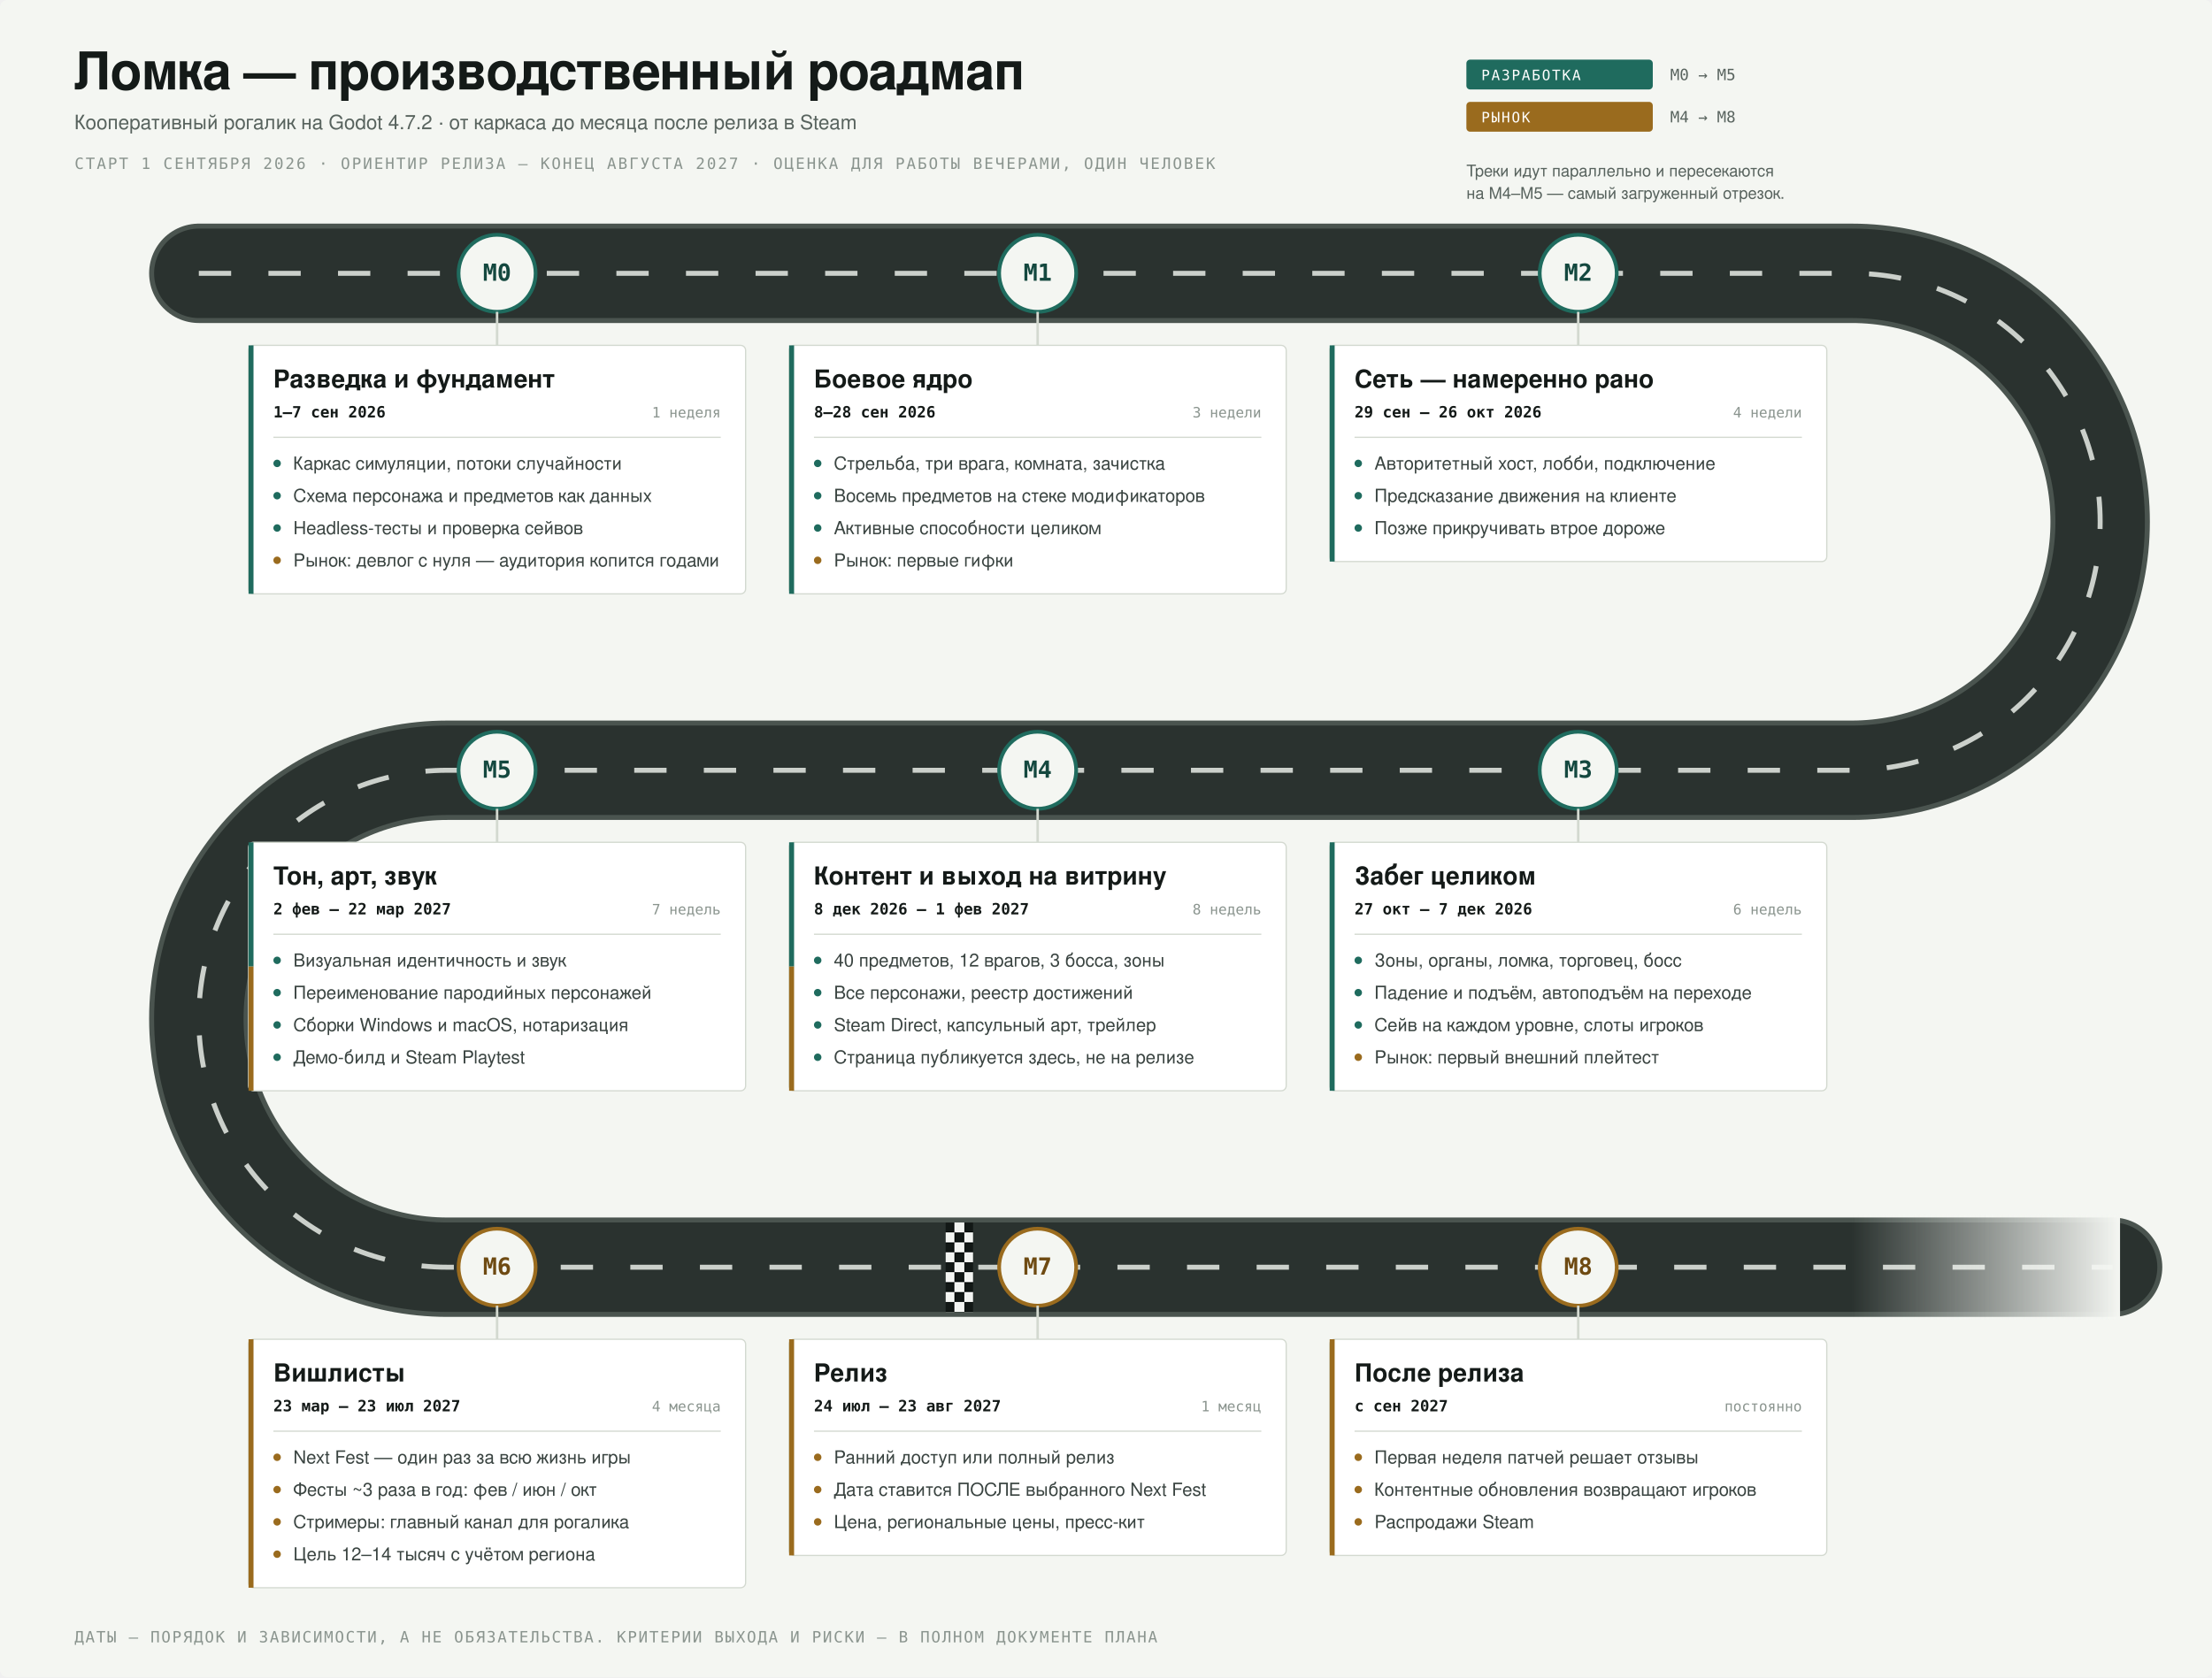
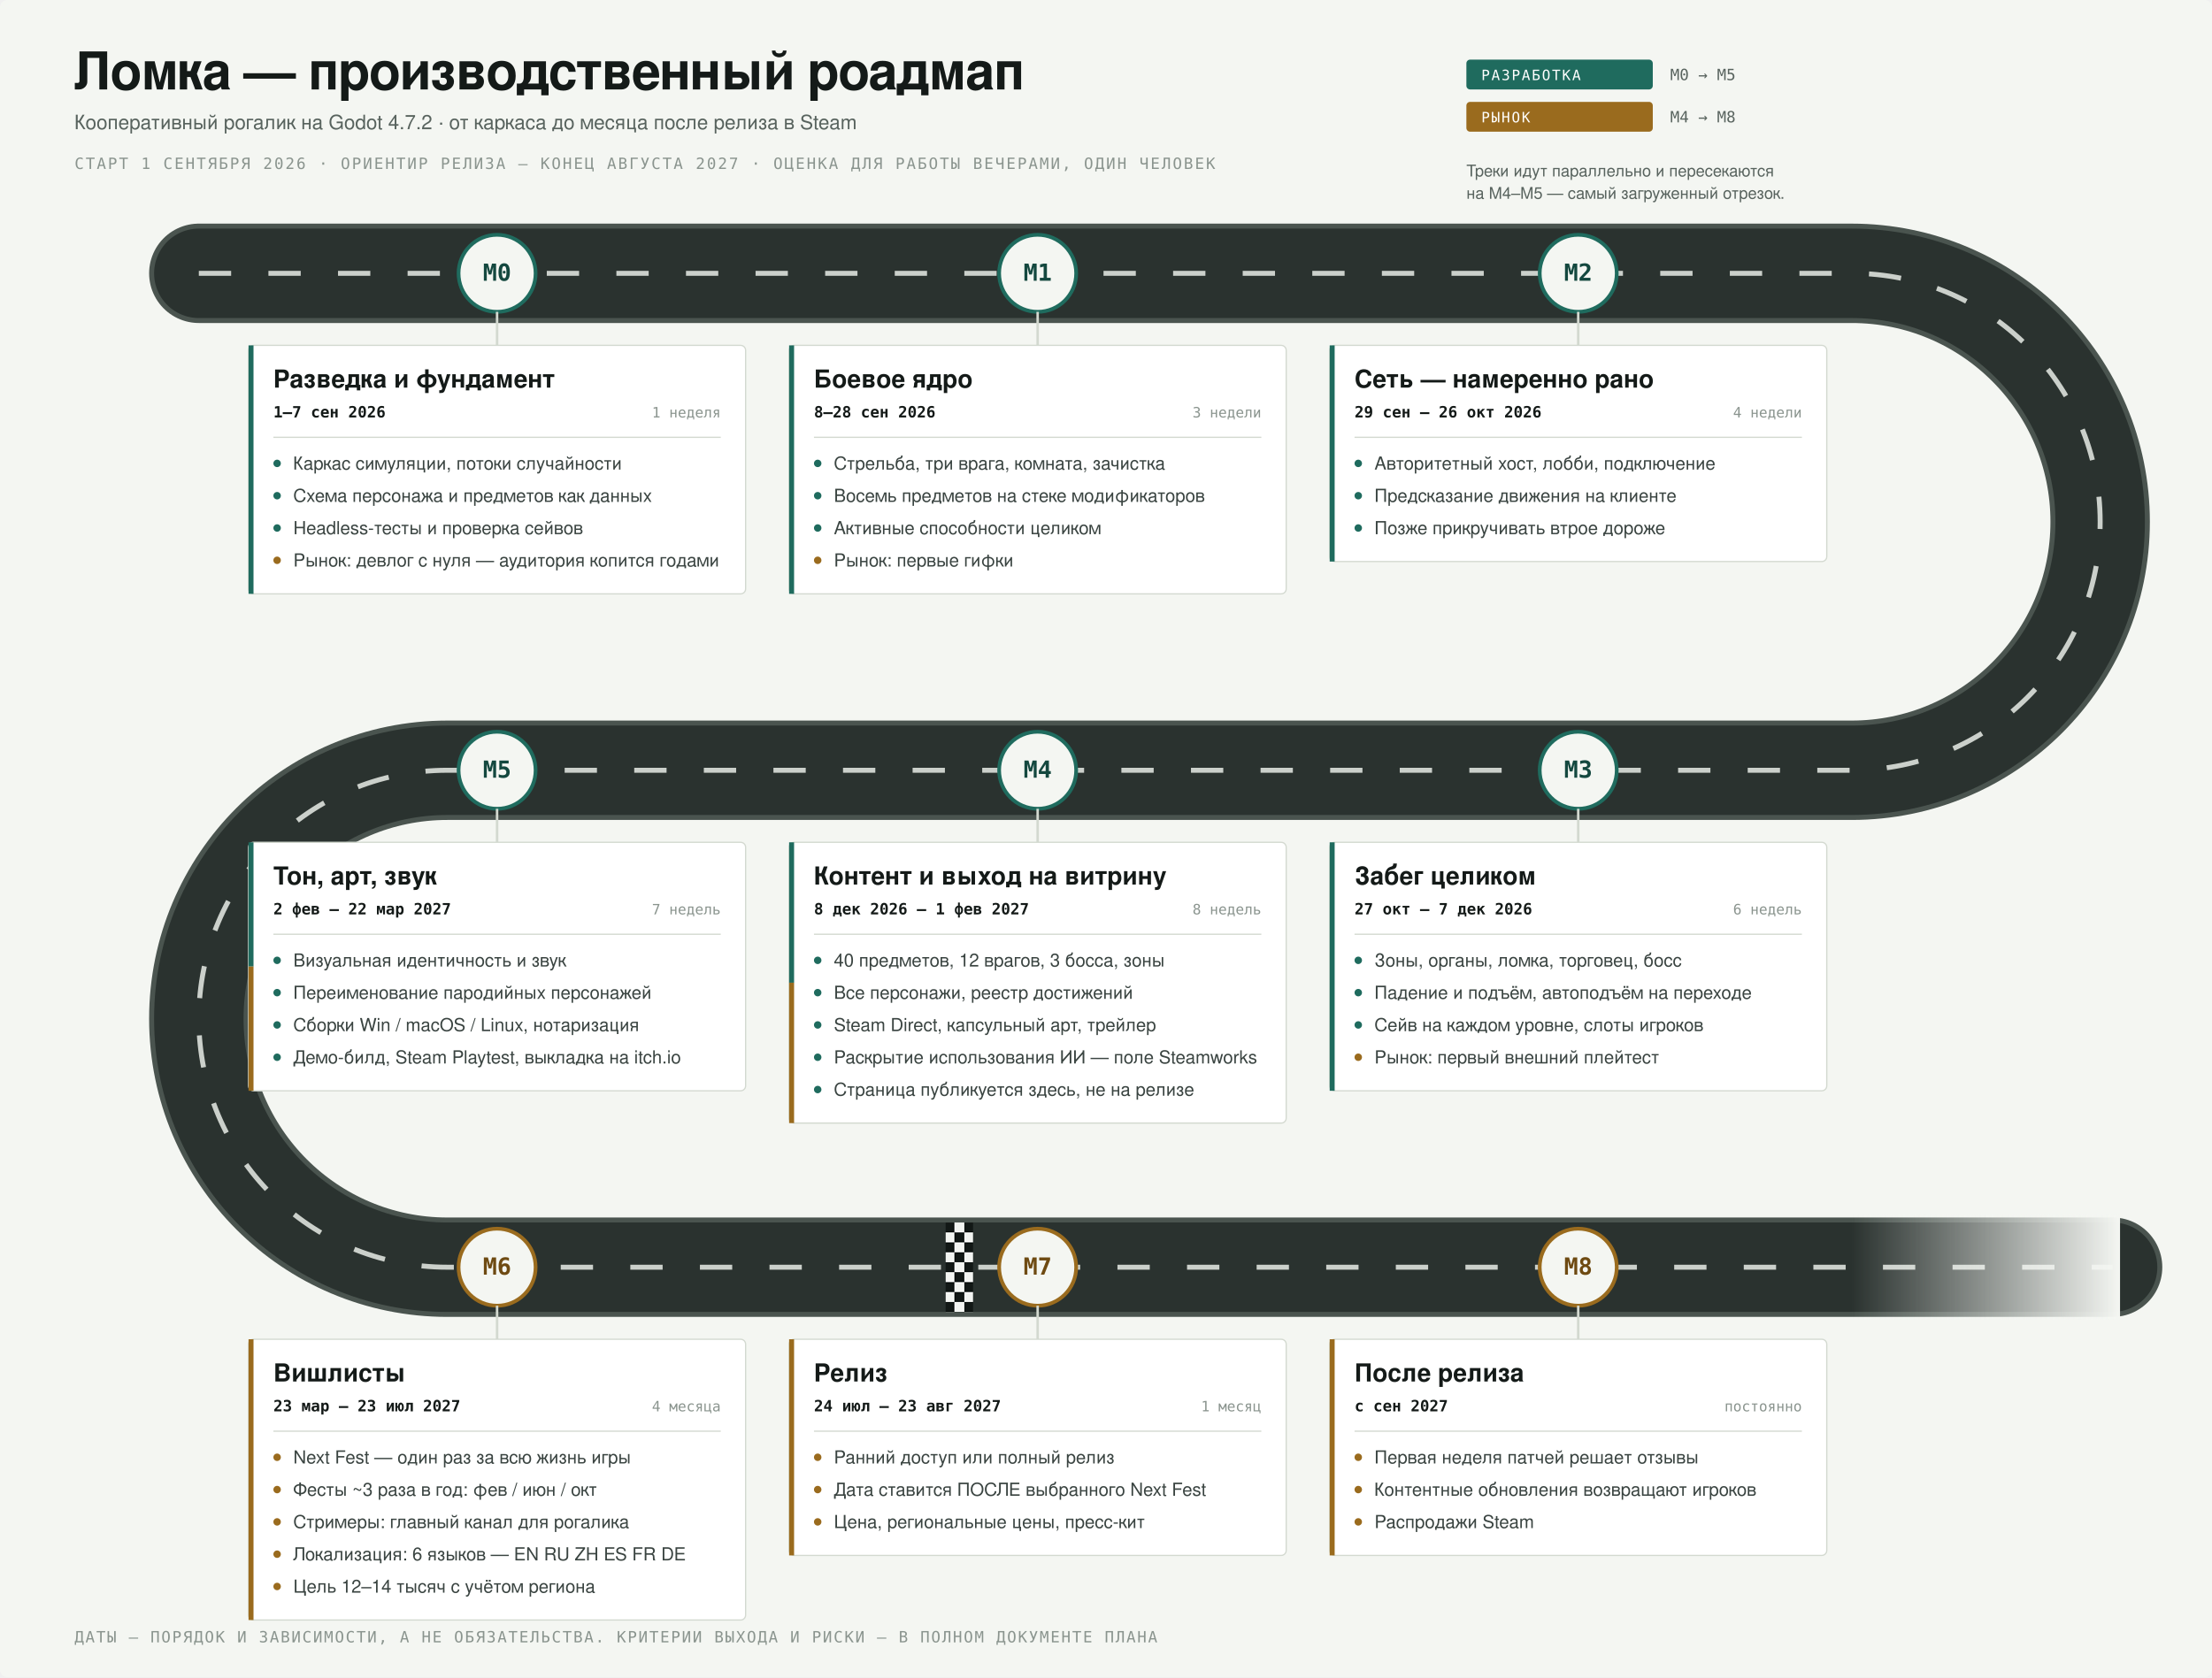
<svg xmlns="http://www.w3.org/2000/svg" viewBox="0 0 1780 1350" width="1780" height="1350" font-family="Helvetica Neue, Helvetica, Arial, sans-serif">
  <defs>
    <pattern id="checker" width="16" height="16" patternUnits="userSpaceOnUse">
      <rect width="16" height="16" fill="#F2F4F1" />
      <rect width="8" height="8" fill="#121816" />
      <rect x="8" y="8" width="8" height="8" fill="#121816" />
    </pattern>
    <linearGradient id="fade" x1="0" x2="1">
      <stop offset="0" stop-color="#F4F6F2" stop-opacity="0" />
      <stop offset="1" stop-color="#F4F6F2" stop-opacity="1" />
    </linearGradient>
  </defs>
  <rect width="1780" height="1350" rx="6" fill="#F4F6F2" />
  <text x="60" y="72" font-size="42" font-weight="700" fill="#141A18" letter-spacing="-1">Ломка — производственный роадмап</text>
  <text x="60" y="104" font-size="16" fill="#58635E">Кооперативный рогалик на Godot 4.7.2 · от каркаса до месяца после релиза в Steam</text>
  <text x="60" y="136" font-size="12.5" fill="#8A948E" font-family="Menlo, Consolas, monospace" letter-spacing="1.4">СТАРТ 1 СЕНТЯБРЯ 2026 · ОРИЕНТИР РЕЛИЗА — КОНЕЦ АВГУСТА 2027 · ОЦЕНКА ДЛЯ РАБОТЫ ВЕЧЕРАМИ, ОДИН ЧЕЛОВЕК</text>
  <g transform="translate(1180,48)">
    <rect x="0" y="0" width="150" height="24" rx="3" fill="#1F6B5E" />
    <text x="12" y="16.5" font-size="11.5" fill="#FFFFFF" font-family="Menlo, Consolas, monospace" letter-spacing="1.2">РАЗРАБОТКА</text>
    <text x="164" y="16.5" font-size="12.5" fill="#58635E" font-family="Menlo, Consolas, monospace">M0 → M5</text>
    <rect x="0" y="34" width="150" height="24" rx="3" fill="#9A6B1E" />
    <text x="12" y="50.5" font-size="11.5" fill="#FFFFFF" font-family="Menlo, Consolas, monospace" letter-spacing="1.2">РЫНОК</text>
    <text x="164" y="50.5" font-size="12.5" fill="#58635E" font-family="Menlo, Consolas, monospace">M4 → M8</text>
    <text x="0" y="94" font-size="13" fill="#58635E">Треки идут параллельно и пересекаются</text>
    <text x="0" y="112" font-size="13" fill="#58635E">на M4–M5 — самый загруженный отрезок.</text>
  </g>
  <path d="M 160 220 H 1490 A 200 200 0 0 1 1490 620 H 360 A 200 200 0 0 0 360 1020 H 1700" fill="none" stroke="#4A544F" stroke-width="80" stroke-linecap="round" />
  <path d="M 160 220 H 1490 A 200 200 0 0 1 1490 620 H 360 A 200 200 0 0 0 360 1020 H 1700" fill="none" stroke="#2A322F" stroke-width="72" stroke-linecap="round" />
  <path d="M 160 220 H 1490 A 200 200 0 0 1 1490 620 H 360 A 200 200 0 0 0 360 1020 H 1700" fill="none" stroke="#E8ECE6" stroke-width="4" stroke-dasharray="26 30" stroke-linecap="butt" opacity="0.85" />
  <rect x="761" y="984.0" width="22" height="72" fill="url(#checker)" />
  <rect x="1490" y="978.0" width="216" height="84" fill="url(#fade)" />
  <circle cx="400" cy="220" r="31" fill="#F4F6F2" stroke="#1F6B5E" stroke-width="3" />
  <text x="400" y="226" font-size="19" font-weight="700" text-anchor="middle" fill="#14483F" font-family="Menlo, Consolas, monospace">M0</text>
  <line x1="400" y1="251" x2="400" y2="278" stroke="#D3D9D0" stroke-width="2" />
  <rect x="200.0" y="278" width="400" height="200" rx="4" fill="#FFFFFF" stroke="#D3D9D0" />
  <rect x="200.0" y="278" width="4" height="200" fill="#1F6B5E" />
  <text x="220.0" y="312" font-size="20" font-weight="700" fill="#141A18">Разведка и фундамент</text>
  <text x="220.0" y="336" font-size="12.5" fill="#141A18" font-weight="600" font-family="Menlo, Consolas, monospace">1–7 сен 2026</text>
  <text x="580.0" y="336" font-size="11.5" fill="#8A948E" text-anchor="end" font-family="Menlo, Consolas, monospace">1 неделя</text>
  <line x1="220.0" y1="352" x2="580.0" y2="352" stroke="#D3D9D0" />
  <circle cx="223.0" cy="373" r="3" fill="#1F6B5E" />
  <text x="236.0" y="378" font-size="14.5" fill="#3A4441">Каркас симуляции, потоки случайности</text>
  <circle cx="223.0" cy="399" r="3" fill="#1F6B5E" />
  <text x="236.0" y="404" font-size="14.5" fill="#3A4441">Схема персонажа и предметов как данных</text>
  <circle cx="223.0" cy="425" r="3" fill="#1F6B5E" />
  <text x="236.0" y="430" font-size="14.5" fill="#3A4441">Headless-тесты и проверка сейвов</text>
  <circle cx="223.0" cy="451" r="3" fill="#9A6B1E" />
  <text x="236.0" y="456" font-size="14.5" fill="#3A4441">Рынок: девлог с нуля — аудитория копится годами</text>
  <circle cx="835" cy="220" r="31" fill="#F4F6F2" stroke="#1F6B5E" stroke-width="3" />
  <text x="835" y="226" font-size="19" font-weight="700" text-anchor="middle" fill="#14483F" font-family="Menlo, Consolas, monospace">M1</text>
  <line x1="835" y1="251" x2="835" y2="278" stroke="#D3D9D0" stroke-width="2" />
  <rect x="635.0" y="278" width="400" height="200" rx="4" fill="#FFFFFF" stroke="#D3D9D0" />
  <rect x="635.0" y="278" width="4" height="200" fill="#1F6B5E" />
  <text x="655.0" y="312" font-size="20" font-weight="700" fill="#141A18">Боевое ядро</text>
  <text x="655.0" y="336" font-size="12.5" fill="#141A18" font-weight="600" font-family="Menlo, Consolas, monospace">8–28 сен 2026</text>
  <text x="1015.0" y="336" font-size="11.5" fill="#8A948E" text-anchor="end" font-family="Menlo, Consolas, monospace">3 недели</text>
  <line x1="655.0" y1="352" x2="1015.0" y2="352" stroke="#D3D9D0" />
  <circle cx="658.0" cy="373" r="3" fill="#1F6B5E" />
  <text x="671.0" y="378" font-size="14.5" fill="#3A4441">Стрельба, три врага, комната, зачистка</text>
  <circle cx="658.0" cy="399" r="3" fill="#1F6B5E" />
  <text x="671.0" y="404" font-size="14.5" fill="#3A4441">Восемь предметов на стеке модификаторов</text>
  <circle cx="658.0" cy="425" r="3" fill="#1F6B5E" />
  <text x="671.0" y="430" font-size="14.5" fill="#3A4441">Активные способности целиком</text>
  <circle cx="658.0" cy="451" r="3" fill="#9A6B1E" />
  <text x="671.0" y="456" font-size="14.5" fill="#3A4441">Рынок: первые гифки</text>
  <circle cx="1270" cy="220" r="31" fill="#F4F6F2" stroke="#1F6B5E" stroke-width="3" />
  <text x="1270" y="226" font-size="19" font-weight="700" text-anchor="middle" fill="#14483F" font-family="Menlo, Consolas, monospace">M2</text>
  <line x1="1270" y1="251" x2="1270" y2="278" stroke="#D3D9D0" stroke-width="2" />
  <rect x="1070.0" y="278" width="400" height="174" rx="4" fill="#FFFFFF" stroke="#D3D9D0" />
  <rect x="1070.0" y="278" width="4" height="174" fill="#1F6B5E" />
  <text x="1090.0" y="312" font-size="20" font-weight="700" fill="#141A18">Сеть — намеренно рано</text>
  <text x="1090.0" y="336" font-size="12.5" fill="#141A18" font-weight="600" font-family="Menlo, Consolas, monospace">29 сен – 26 окт 2026</text>
  <text x="1450.0" y="336" font-size="11.5" fill="#8A948E" text-anchor="end" font-family="Menlo, Consolas, monospace">4 недели</text>
  <line x1="1090.0" y1="352" x2="1450.0" y2="352" stroke="#D3D9D0" />
  <circle cx="1093.0" cy="373" r="3" fill="#1F6B5E" />
  <text x="1106.0" y="378" font-size="14.5" fill="#3A4441">Авторитетный хост, лобби, подключение</text>
  <circle cx="1093.0" cy="399" r="3" fill="#1F6B5E" />
  <text x="1106.0" y="404" font-size="14.5" fill="#3A4441">Предсказание движения на клиенте</text>
  <circle cx="1093.0" cy="425" r="3" fill="#1F6B5E" />
  <text x="1106.0" y="430" font-size="14.5" fill="#3A4441">Позже прикручивать втрое дороже</text>
  <circle cx="1270" cy="620" r="31" fill="#F4F6F2" stroke="#1F6B5E" stroke-width="3" />
  <text x="1270" y="626" font-size="19" font-weight="700" text-anchor="middle" fill="#14483F" font-family="Menlo, Consolas, monospace">M3</text>
  <line x1="1270" y1="651" x2="1270" y2="678" stroke="#D3D9D0" stroke-width="2" />
  <rect x="1070.0" y="678" width="400" height="200" rx="4" fill="#FFFFFF" stroke="#D3D9D0" />
  <rect x="1070.0" y="678" width="4" height="200" fill="#1F6B5E" />
  <text x="1090.0" y="712" font-size="20" font-weight="700" fill="#141A18">Забег целиком</text>
  <text x="1090.0" y="736" font-size="12.5" fill="#141A18" font-weight="600" font-family="Menlo, Consolas, monospace">27 окт – 7 дек 2026</text>
  <text x="1450.0" y="736" font-size="11.5" fill="#8A948E" text-anchor="end" font-family="Menlo, Consolas, monospace">6 недель</text>
  <line x1="1090.0" y1="752" x2="1450.0" y2="752" stroke="#D3D9D0" />
  <circle cx="1093.0" cy="773" r="3" fill="#1F6B5E" />
  <text x="1106.0" y="778" font-size="14.5" fill="#3A4441">Зоны, органы, ломка, торговец, босс</text>
  <circle cx="1093.0" cy="799" r="3" fill="#1F6B5E" />
  <text x="1106.0" y="804" font-size="14.5" fill="#3A4441">Падение и подъём, автоподъём на переходе</text>
  <circle cx="1093.0" cy="825" r="3" fill="#1F6B5E" />
  <text x="1106.0" y="830" font-size="14.5" fill="#3A4441">Сейв на каждом уровне, слоты игроков</text>
  <circle cx="1093.0" cy="851" r="3" fill="#9A6B1E" />
  <text x="1106.0" y="856" font-size="14.5" fill="#3A4441">Рынок: первый внешний плейтест</text>
  <circle cx="835" cy="620" r="31" fill="#F4F6F2" stroke="#1F6B5E" stroke-width="3" />
  <text x="835" y="626" font-size="19" font-weight="700" text-anchor="middle" fill="#14483F" font-family="Menlo, Consolas, monospace">M4</text>
  <line x1="835" y1="651" x2="835" y2="678" stroke="#D3D9D0" stroke-width="2" />
-   <rect x="635.0" y="678" width="400" height="200" rx="4" fill="#FFFFFF" stroke="#D3D9D0" />
-   <rect x="635.0" y="678" width="4" height="100.0" fill="#1F6B5E" />
-   <rect x="635.0" y="778.0" width="4" height="100.0" fill="#9A6B1E" />
+   <rect x="635.0" y="678" width="400" height="226" rx="4" fill="#FFFFFF" stroke="#D3D9D0" />
+   <rect x="635.0" y="678" width="4" height="113.0" fill="#1F6B5E" />
+   <rect x="635.0" y="791.0" width="4" height="113.0" fill="#9A6B1E" />
  <text x="655.0" y="712" font-size="20" font-weight="700" fill="#141A18">Контент и выход на витрину</text>
  <text x="655.0" y="736" font-size="12.5" fill="#141A18" font-weight="600" font-family="Menlo, Consolas, monospace">8 дек 2026 – 1 фев 2027</text>
  <text x="1015.0" y="736" font-size="11.5" fill="#8A948E" text-anchor="end" font-family="Menlo, Consolas, monospace">8 недель</text>
  <line x1="655.0" y1="752" x2="1015.0" y2="752" stroke="#D3D9D0" />
  <circle cx="658.0" cy="773" r="3" fill="#1F6B5E" />
  <text x="671.0" y="778" font-size="14.5" fill="#3A4441">40 предметов, 12 врагов, 3 босса, зоны</text>
  <circle cx="658.0" cy="799" r="3" fill="#1F6B5E" />
  <text x="671.0" y="804" font-size="14.5" fill="#3A4441">Все персонажи, реестр достижений</text>
  <circle cx="658.0" cy="825" r="3" fill="#1F6B5E" />
  <text x="671.0" y="830" font-size="14.5" fill="#3A4441">Steam Direct, капсульный арт, трейлер</text>
  <circle cx="658.0" cy="851" r="3" fill="#1F6B5E" />
-   <text x="671.0" y="856" font-size="14.5" fill="#3A4441">Страница публикуется здесь, не на релизе</text>
+   <text x="671.0" y="856" font-size="14.5" fill="#3A4441">Раскрытие использования ИИ — поле Steamworks</text>
+   <circle cx="658.0" cy="877" r="3" fill="#1F6B5E" />
+   <text x="671.0" y="882" font-size="14.5" fill="#3A4441">Страница публикуется здесь, не на релизе</text>
  <circle cx="400" cy="620" r="31" fill="#F4F6F2" stroke="#1F6B5E" stroke-width="3" />
  <text x="400" y="626" font-size="19" font-weight="700" text-anchor="middle" fill="#14483F" font-family="Menlo, Consolas, monospace">M5</text>
  <line x1="400" y1="651" x2="400" y2="678" stroke="#D3D9D0" stroke-width="2" />
  <rect x="200.0" y="678" width="400" height="200" rx="4" fill="#FFFFFF" stroke="#D3D9D0" />
  <rect x="200.0" y="678" width="4" height="100.0" fill="#1F6B5E" />
  <rect x="200.0" y="778.0" width="4" height="100.0" fill="#9A6B1E" />
  <text x="220.0" y="712" font-size="20" font-weight="700" fill="#141A18">Тон, арт, звук</text>
  <text x="220.0" y="736" font-size="12.5" fill="#141A18" font-weight="600" font-family="Menlo, Consolas, monospace">2 фев – 22 мар 2027</text>
  <text x="580.0" y="736" font-size="11.5" fill="#8A948E" text-anchor="end" font-family="Menlo, Consolas, monospace">7 недель</text>
  <line x1="220.0" y1="752" x2="580.0" y2="752" stroke="#D3D9D0" />
  <circle cx="223.0" cy="773" r="3" fill="#1F6B5E" />
  <text x="236.0" y="778" font-size="14.5" fill="#3A4441">Визуальная идентичность и звук</text>
  <circle cx="223.0" cy="799" r="3" fill="#1F6B5E" />
  <text x="236.0" y="804" font-size="14.5" fill="#3A4441">Переименование пародийных персонажей</text>
  <circle cx="223.0" cy="825" r="3" fill="#1F6B5E" />
-   <text x="236.0" y="830" font-size="14.5" fill="#3A4441">Сборки Windows и macOS, нотаризация</text>
+   <text x="236.0" y="830" font-size="14.5" fill="#3A4441">Сборки Win / macOS / Linux, нотаризация</text>
  <circle cx="223.0" cy="851" r="3" fill="#1F6B5E" />
-   <text x="236.0" y="856" font-size="14.5" fill="#3A4441">Демо-билд и Steam Playtest</text>
+   <text x="236.0" y="856" font-size="14.5" fill="#3A4441">Демо-билд, Steam Playtest, выкладка на itch.io</text>
  <circle cx="400" cy="1020" r="31" fill="#F4F6F2" stroke="#9A6B1E" stroke-width="3" />
  <text x="400" y="1026" font-size="19" font-weight="700" text-anchor="middle" fill="#6E4A12" font-family="Menlo, Consolas, monospace">M6</text>
  <line x1="400" y1="1051" x2="400" y2="1078" stroke="#D3D9D0" stroke-width="2" />
-   <rect x="200.0" y="1078" width="400" height="200" rx="4" fill="#FFFFFF" stroke="#D3D9D0" />
-   <rect x="200.0" y="1078" width="4" height="200" fill="#9A6B1E" />
+   <rect x="200.0" y="1078" width="400" height="226" rx="4" fill="#FFFFFF" stroke="#D3D9D0" />
+   <rect x="200.0" y="1078" width="4" height="226" fill="#9A6B1E" />
  <text x="220.0" y="1112" font-size="20" font-weight="700" fill="#141A18">Вишлисты</text>
  <text x="220.0" y="1136" font-size="12.5" fill="#141A18" font-weight="600" font-family="Menlo, Consolas, monospace">23 мар – 23 июл 2027</text>
  <text x="580.0" y="1136" font-size="11.5" fill="#8A948E" text-anchor="end" font-family="Menlo, Consolas, monospace">4 месяца</text>
  <line x1="220.0" y1="1152" x2="580.0" y2="1152" stroke="#D3D9D0" />
  <circle cx="223.0" cy="1173" r="3" fill="#9A6B1E" />
  <text x="236.0" y="1178" font-size="14.5" fill="#3A4441">Next Fest — один раз за всю жизнь игры</text>
  <circle cx="223.0" cy="1199" r="3" fill="#9A6B1E" />
  <text x="236.0" y="1204" font-size="14.5" fill="#3A4441">Фесты ~3 раза в год: фев / июн / окт</text>
  <circle cx="223.0" cy="1225" r="3" fill="#9A6B1E" />
  <text x="236.0" y="1230" font-size="14.5" fill="#3A4441">Стримеры: главный канал для рогалика</text>
  <circle cx="223.0" cy="1251" r="3" fill="#9A6B1E" />
-   <text x="236.0" y="1256" font-size="14.5" fill="#3A4441">Цель 12–14 тысяч с учётом региона</text>
+   <text x="236.0" y="1256" font-size="14.5" fill="#3A4441">Локализация: 6 языков — EN RU ZH ES FR DE</text>
+   <circle cx="223.0" cy="1277" r="3" fill="#9A6B1E" />
+   <text x="236.0" y="1282" font-size="14.5" fill="#3A4441">Цель 12–14 тысяч с учётом региона</text>
  <circle cx="835" cy="1020" r="31" fill="#F4F6F2" stroke="#9A6B1E" stroke-width="3" />
  <text x="835" y="1026" font-size="19" font-weight="700" text-anchor="middle" fill="#6E4A12" font-family="Menlo, Consolas, monospace">M7</text>
  <line x1="835" y1="1051" x2="835" y2="1078" stroke="#D3D9D0" stroke-width="2" />
  <rect x="635.0" y="1078" width="400" height="174" rx="4" fill="#FFFFFF" stroke="#D3D9D0" />
  <rect x="635.0" y="1078" width="4" height="174" fill="#9A6B1E" />
  <text x="655.0" y="1112" font-size="20" font-weight="700" fill="#141A18">Релиз</text>
  <text x="655.0" y="1136" font-size="12.5" fill="#141A18" font-weight="600" font-family="Menlo, Consolas, monospace">24 июл – 23 авг 2027</text>
  <text x="1015.0" y="1136" font-size="11.5" fill="#8A948E" text-anchor="end" font-family="Menlo, Consolas, monospace">1 месяц</text>
  <line x1="655.0" y1="1152" x2="1015.0" y2="1152" stroke="#D3D9D0" />
  <circle cx="658.0" cy="1173" r="3" fill="#9A6B1E" />
  <text x="671.0" y="1178" font-size="14.5" fill="#3A4441">Ранний доступ или полный релиз</text>
  <circle cx="658.0" cy="1199" r="3" fill="#9A6B1E" />
  <text x="671.0" y="1204" font-size="14.5" fill="#3A4441">Дата ставится ПОСЛЕ выбранного Next Fest</text>
  <circle cx="658.0" cy="1225" r="3" fill="#9A6B1E" />
  <text x="671.0" y="1230" font-size="14.5" fill="#3A4441">Цена, региональные цены, пресс-кит</text>
  <circle cx="1270" cy="1020" r="31" fill="#F4F6F2" stroke="#9A6B1E" stroke-width="3" />
  <text x="1270" y="1026" font-size="19" font-weight="700" text-anchor="middle" fill="#6E4A12" font-family="Menlo, Consolas, monospace">M8</text>
  <line x1="1270" y1="1051" x2="1270" y2="1078" stroke="#D3D9D0" stroke-width="2" />
  <rect x="1070.0" y="1078" width="400" height="174" rx="4" fill="#FFFFFF" stroke="#D3D9D0" />
  <rect x="1070.0" y="1078" width="4" height="174" fill="#9A6B1E" />
  <text x="1090.0" y="1112" font-size="20" font-weight="700" fill="#141A18">После релиза</text>
  <text x="1090.0" y="1136" font-size="12.5" fill="#141A18" font-weight="600" font-family="Menlo, Consolas, monospace">с сен 2027</text>
  <text x="1450.0" y="1136" font-size="11.5" fill="#8A948E" text-anchor="end" font-family="Menlo, Consolas, monospace">постоянно</text>
  <line x1="1090.0" y1="1152" x2="1450.0" y2="1152" stroke="#D3D9D0" />
  <circle cx="1093.0" cy="1173" r="3" fill="#9A6B1E" />
  <text x="1106.0" y="1178" font-size="14.5" fill="#3A4441">Первая неделя патчей решает отзывы</text>
  <circle cx="1093.0" cy="1199" r="3" fill="#9A6B1E" />
  <text x="1106.0" y="1204" font-size="14.5" fill="#3A4441">Контентные обновления возвращают игроков</text>
  <circle cx="1093.0" cy="1225" r="3" fill="#9A6B1E" />
  <text x="1106.0" y="1230" font-size="14.5" fill="#3A4441">Распродажи Steam</text>
  <text x="60" y="1322" font-size="12.5" fill="#8A948E" font-family="Menlo, Consolas, monospace" letter-spacing="1.2">ДАТЫ — ПОРЯДОК И ЗАВИСИМОСТИ, А НЕ ОБЯЗАТЕЛЬСТВА. КРИТЕРИИ ВЫХОДА И РИСКИ — В ПОЛНОМ ДОКУМЕНТЕ ПЛАНА</text>
</svg>
